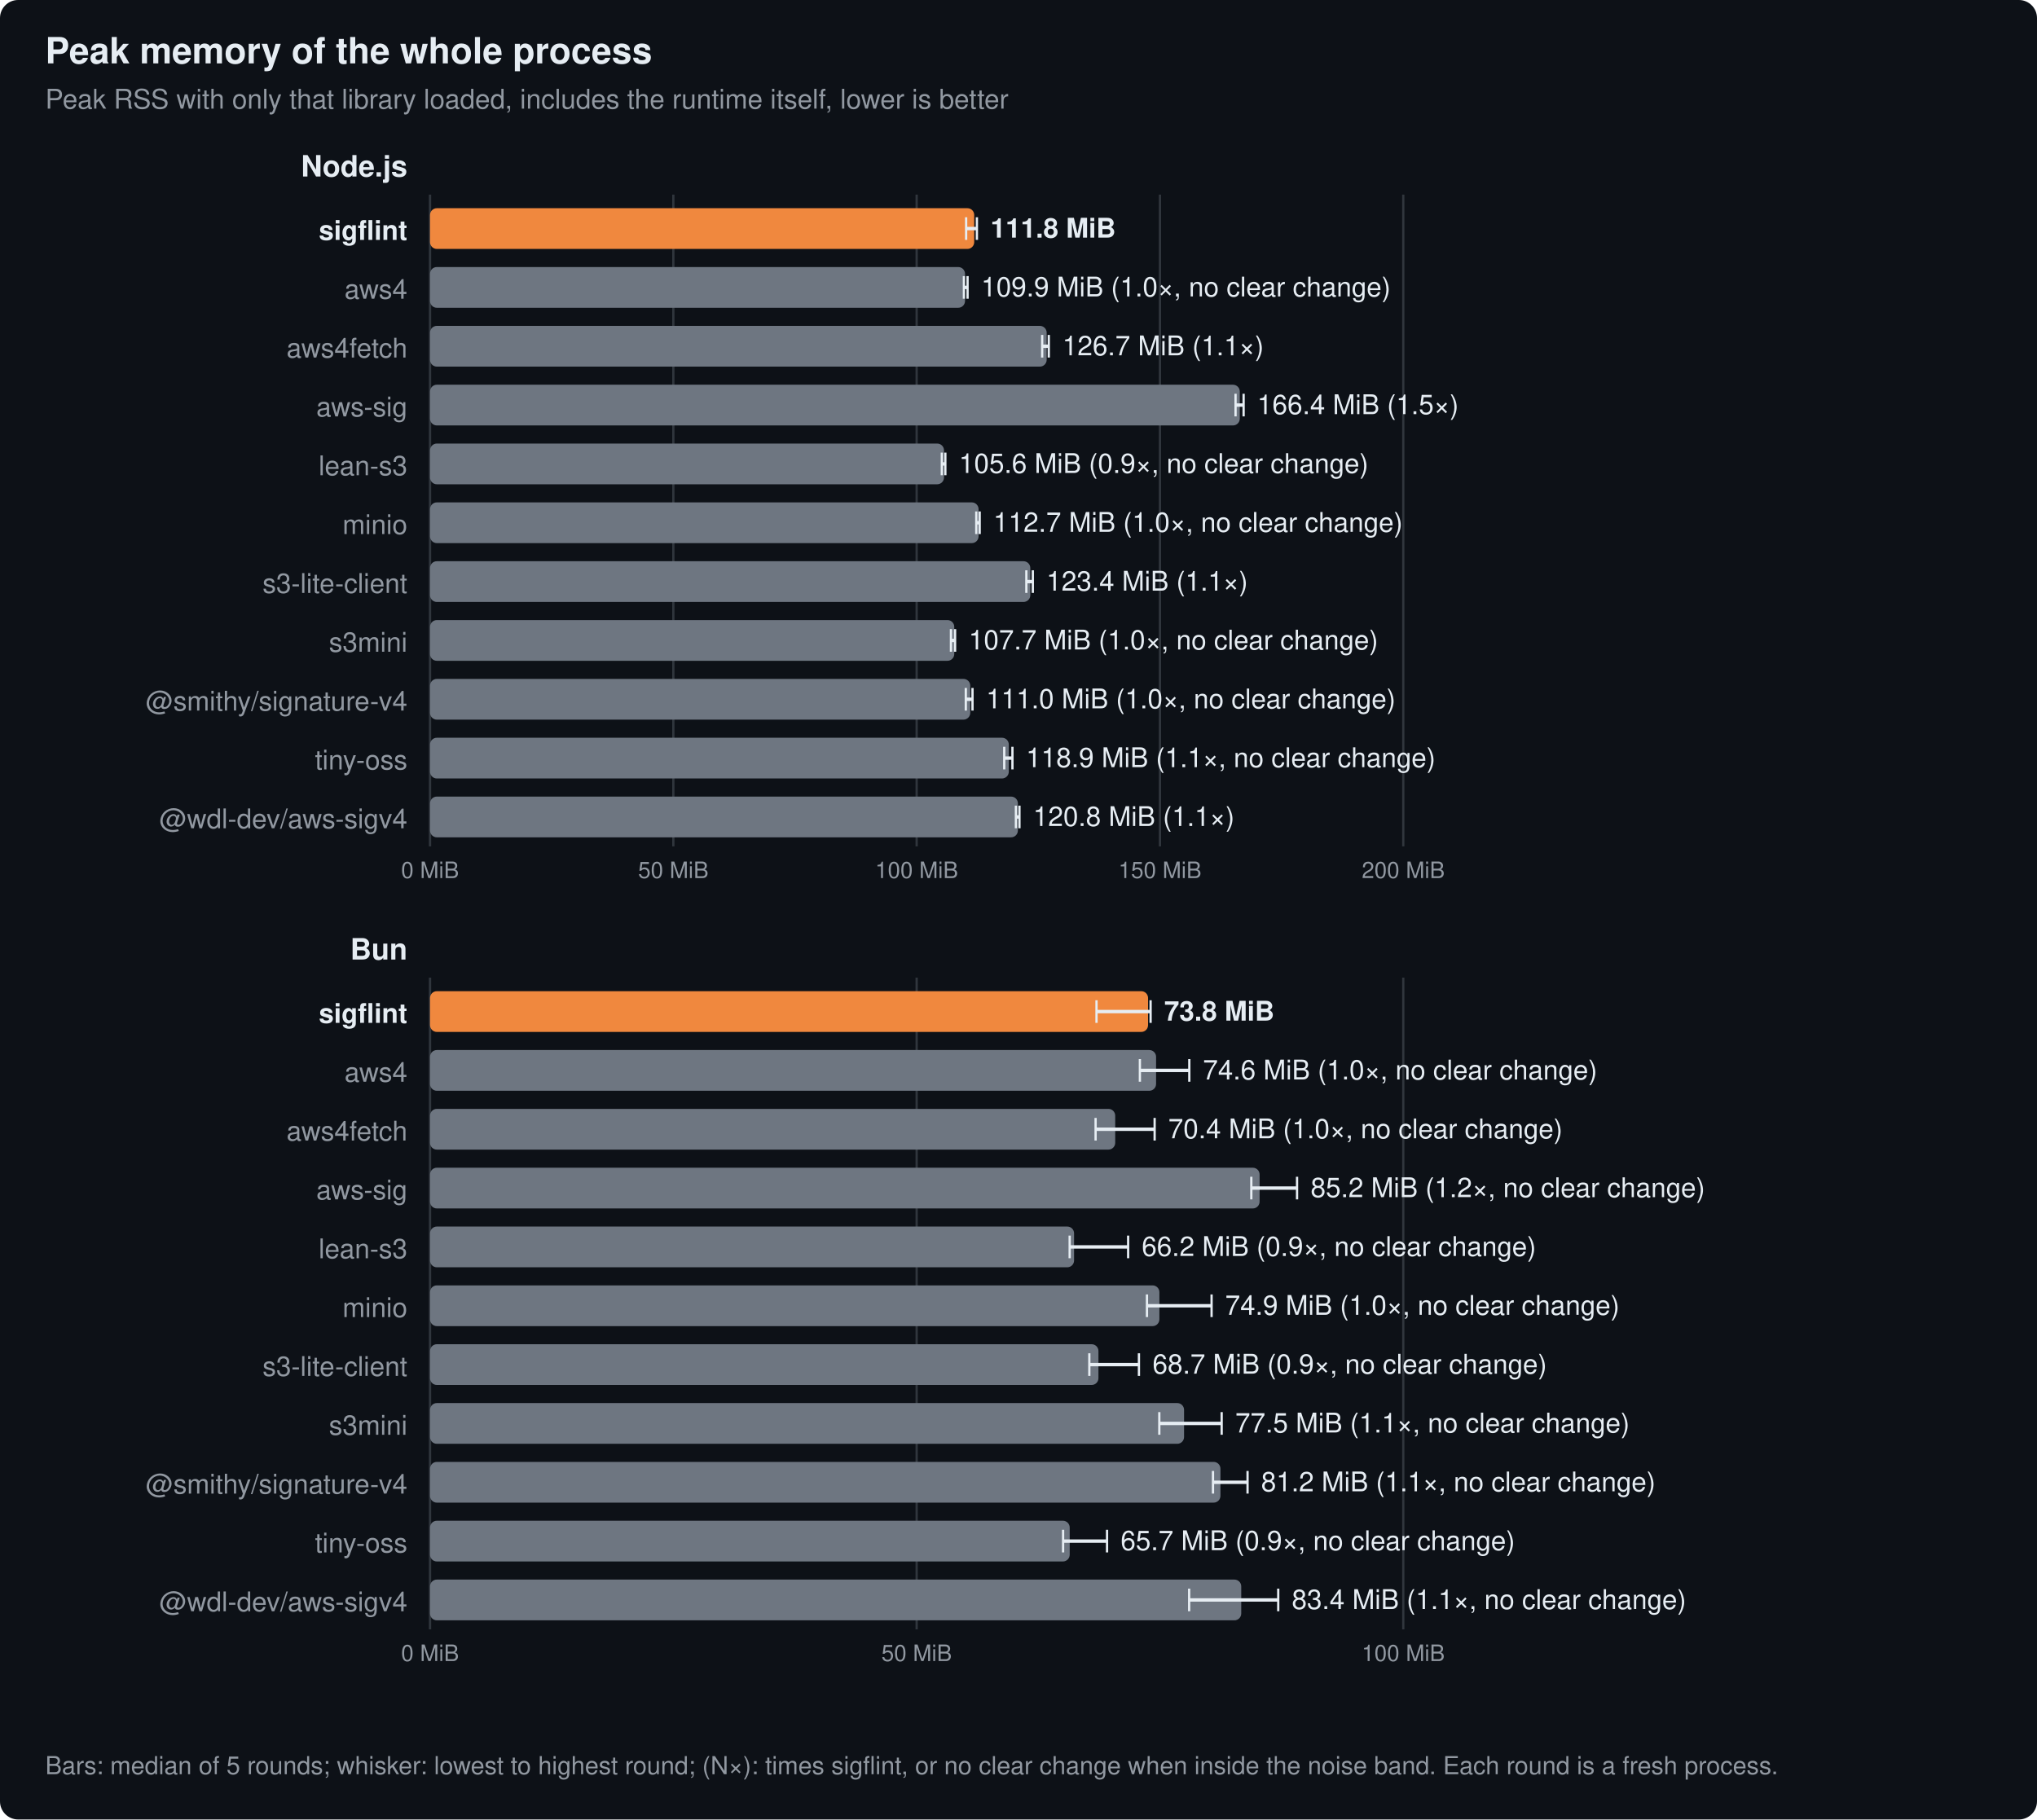
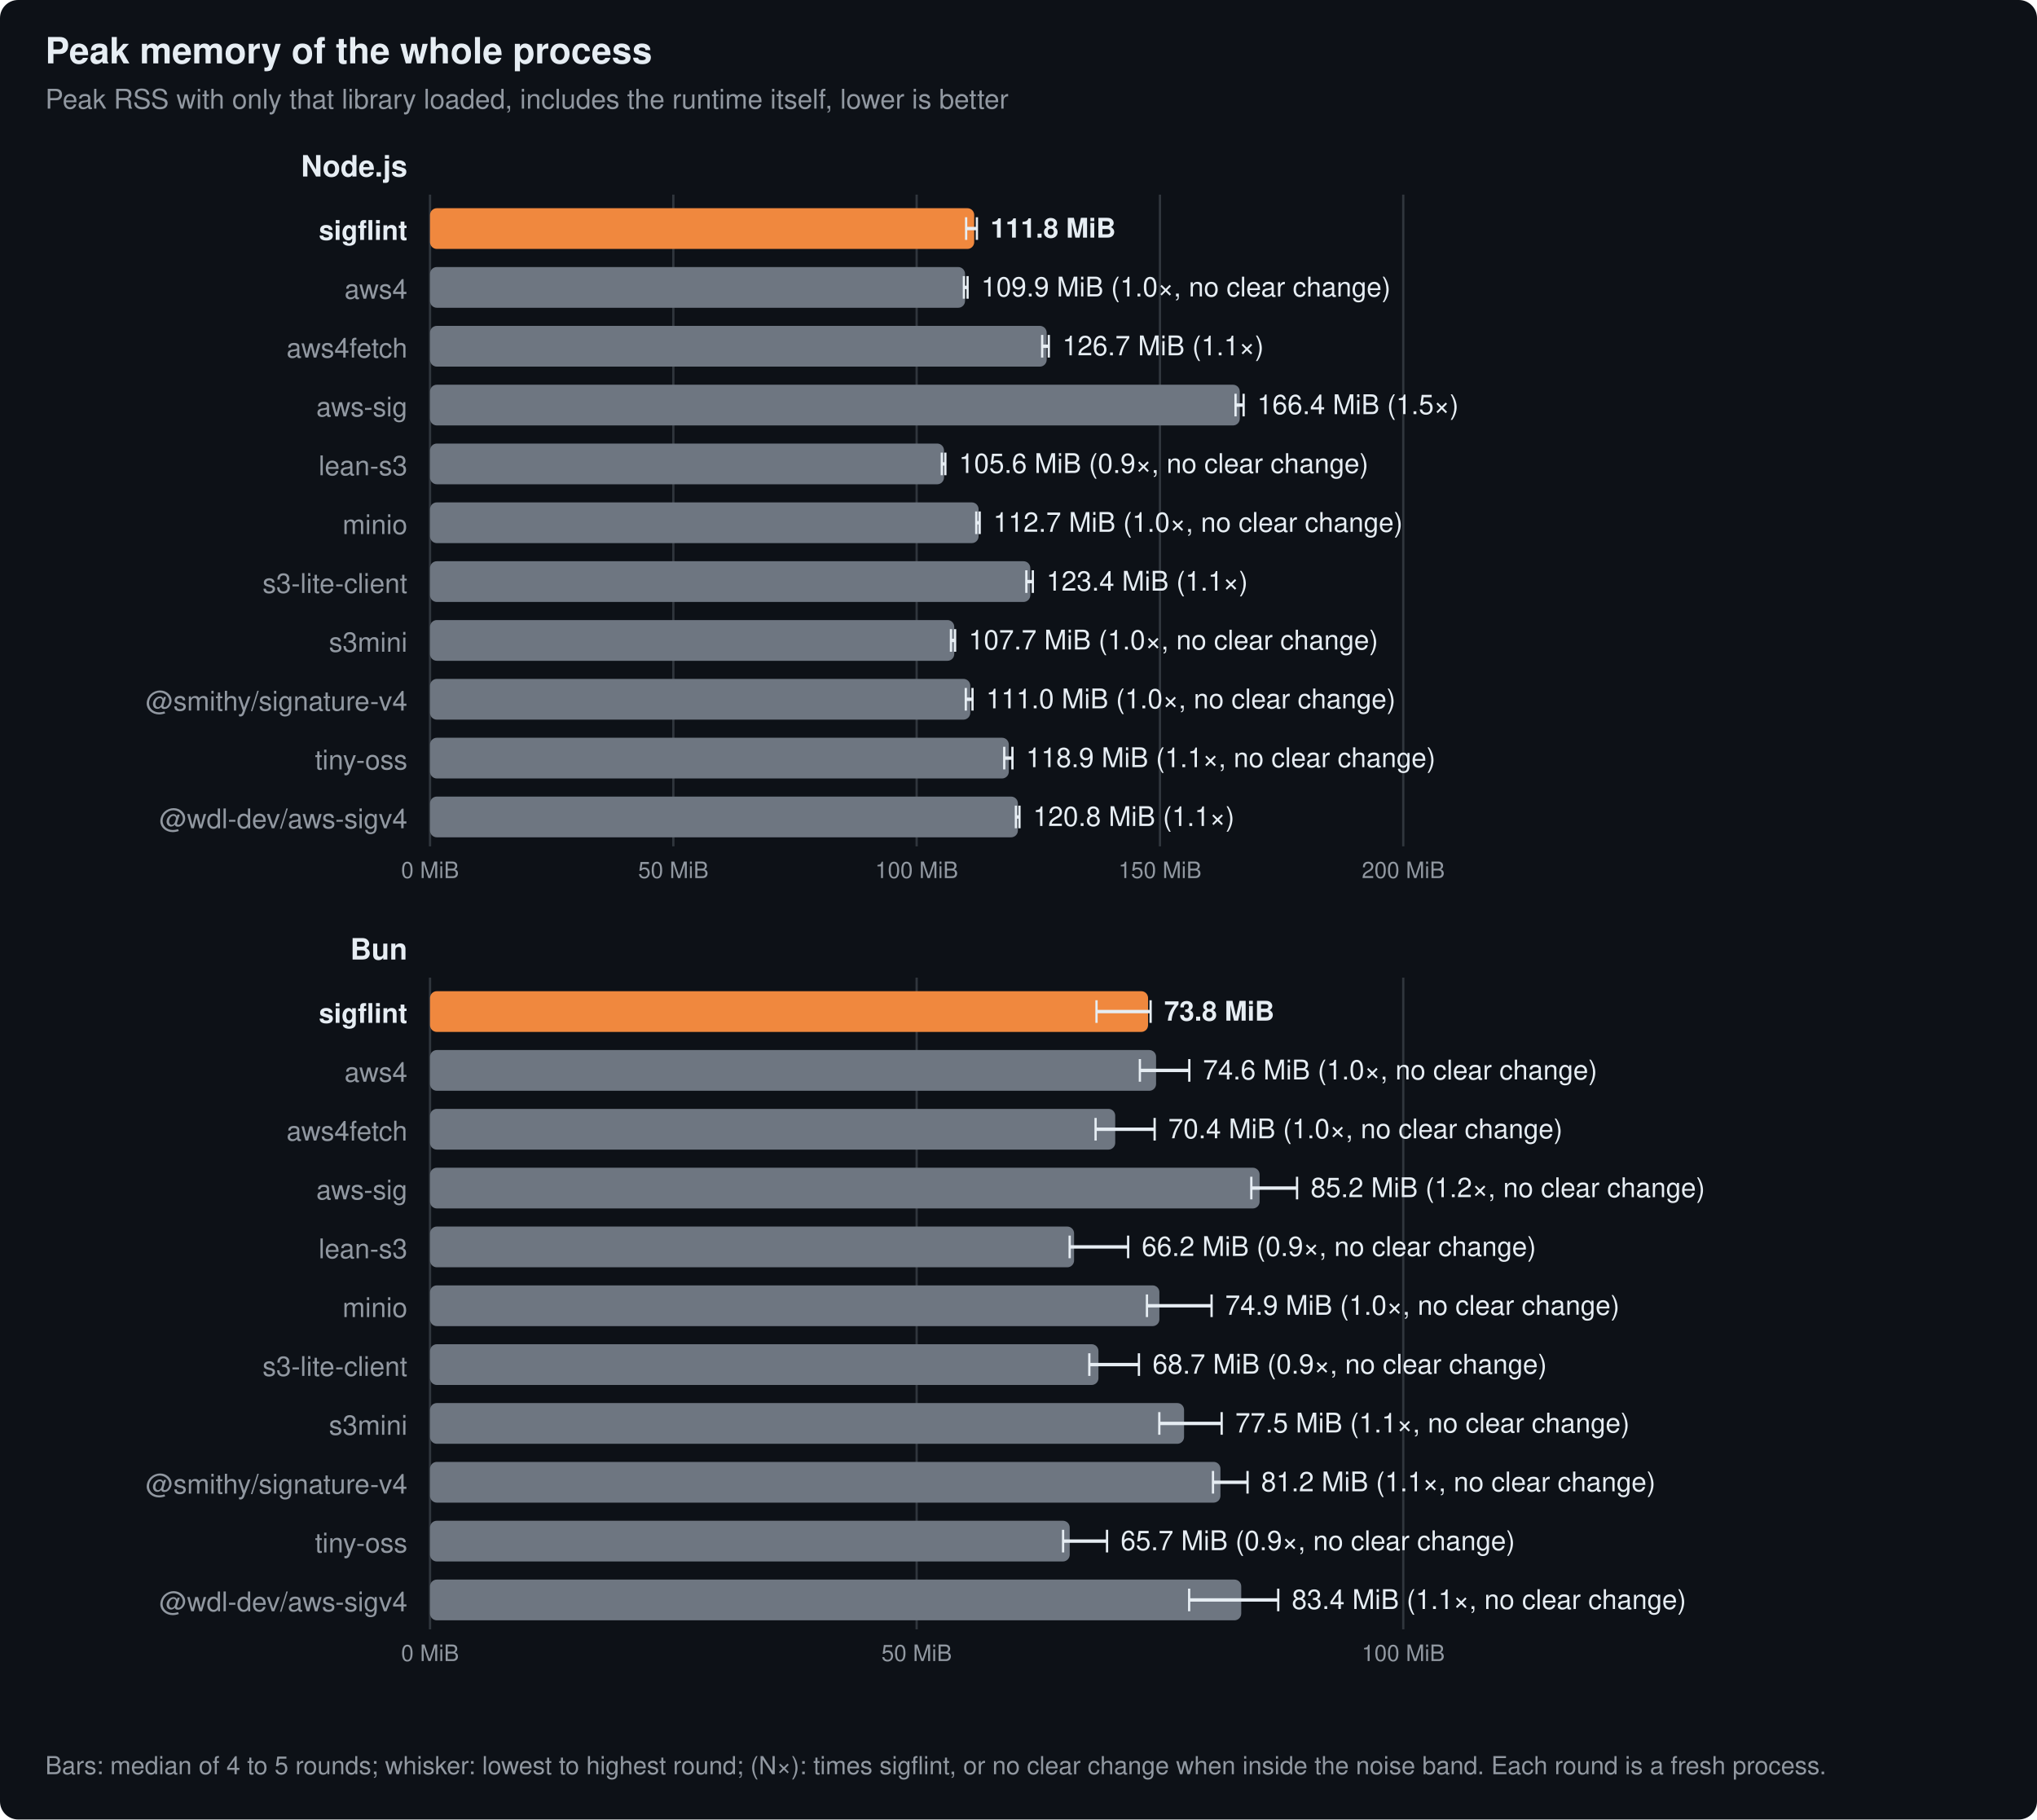
<svg xmlns="http://www.w3.org/2000/svg" width="900" height="804" viewBox="0 0 900 804" role="img" aria-labelledby="t" font-family="-apple-system,BlinkMacSystemFont,'Segoe UI',Helvetica,Arial,sans-serif">
  <rect width="900" height="804" rx="8" fill="#0d1117" />
  <text x="20" y="28" font-size="16" fill="#e6edf3" text-anchor="start" font-weight="600">Peak memory of the whole process</text>
  <text x="20" y="48" font-size="12" fill="#9198a1" text-anchor="start" font-weight="400">Peak RSS with only that library loaded, includes the runtime itself, lower is better</text>
  <text x="180" y="78" font-size="13" fill="#e6edf3" text-anchor="end" font-weight="700">Node.js</text>
  <line x1="190" y1="86" x2="190" y2="374" stroke="#30363d" />
  <text x="190" y="388" font-size="10" fill="#9198a1" text-anchor="middle" font-weight="400">0 MiB</text>
  <line x1="297.5" y1="86" x2="297.5" y2="374" stroke="#30363d" />
  <text x="297.5" y="388" font-size="10" fill="#9198a1" text-anchor="middle" font-weight="400">50 MiB</text>
  <line x1="405" y1="86" x2="405" y2="374" stroke="#30363d" />
  <text x="405" y="388" font-size="10" fill="#9198a1" text-anchor="middle" font-weight="400">100 MiB</text>
  <line x1="512.5" y1="86" x2="512.5" y2="374" stroke="#30363d" />
  <text x="512.5" y="388" font-size="10" fill="#9198a1" text-anchor="middle" font-weight="400">150 MiB</text>
  <line x1="620" y1="86" x2="620" y2="374" stroke="#30363d" />
  <text x="620" y="388" font-size="10" fill="#9198a1" text-anchor="middle" font-weight="400">200 MiB</text>
  <text x="180" y="106" font-size="12" fill="#e6edf3" text-anchor="end" font-weight="700">sigflint</text>
  <rect x="190" y="92" width="240.43" height="18" rx="3" fill="#f0883e" />
  <line x1="426.861" y1="101" x2="431.623" y2="101" stroke="#e6edf3" stroke-width="1.5" />
  <line x1="426.861" y1="96" x2="426.861" y2="106" stroke="#e6edf3" />
  <line x1="431.623" y1="96" x2="431.623" y2="106" stroke="#e6edf3" />
  <text x="437.623" y="105" font-size="12" fill="#e6edf3" text-anchor="start" font-weight="700">111.8 MiB</text>
  <text x="180" y="132" font-size="12" fill="#9198a1" text-anchor="end" font-weight="400">aws4</text>
  <rect x="190" y="118" width="236.374" height="18" rx="3" fill="#6e7681" />
  <line x1="425.879" y1="127" x2="427.499" y2="127" stroke="#e6edf3" stroke-width="1.5" />
  <line x1="425.879" y1="122" x2="425.879" y2="132" stroke="#e6edf3" />
  <line x1="427.499" y1="122" x2="427.499" y2="132" stroke="#e6edf3" />
  <text x="433.499" y="131" font-size="12" fill="#e6edf3" text-anchor="start" font-weight="400">109.9 MiB  (1.0×, no clear change)</text>
  <text x="180" y="158" font-size="12" fill="#9198a1" text-anchor="end" font-weight="400">aws4fetch</text>
  <rect x="190" y="144" width="272.445" height="18" rx="3" fill="#6e7681" />
  <line x1="460.463" y1="153" x2="463.386" y2="153" stroke="#e6edf3" stroke-width="1.5" />
  <line x1="460.463" y1="148" x2="460.463" y2="158" stroke="#e6edf3" />
  <line x1="463.386" y1="148" x2="463.386" y2="158" stroke="#e6edf3" />
  <text x="469.386" y="157" font-size="12" fill="#e6edf3" text-anchor="start" font-weight="400">126.7 MiB  (1.1×)</text>
  <text x="180" y="184" font-size="12" fill="#9198a1" text-anchor="end" font-weight="400">aws-sig</text>
  <rect x="190" y="170" width="357.765" height="18" rx="3" fill="#6e7681" />
  <line x1="545.901" y1="179" x2="549.462" y2="179" stroke="#e6edf3" stroke-width="1.5" />
  <line x1="545.901" y1="174" x2="545.901" y2="184" stroke="#e6edf3" />
  <line x1="549.462" y1="174" x2="549.462" y2="184" stroke="#e6edf3" />
  <text x="555.462" y="183" font-size="12" fill="#e6edf3" text-anchor="start" font-weight="400">166.4 MiB  (1.5×)</text>
  <text x="180" y="210" font-size="12" fill="#9198a1" text-anchor="end" font-weight="400">lean-s3</text>
  <rect x="190" y="196" width="227.085" height="18" rx="3" fill="#6e7681" />
  <line x1="416.12" y1="205" x2="417.682" y2="205" stroke="#e6edf3" stroke-width="1.5" />
  <line x1="416.12" y1="200" x2="416.12" y2="210" stroke="#e6edf3" />
  <line x1="417.682" y1="200" x2="417.682" y2="210" stroke="#e6edf3" />
  <text x="423.682" y="209" font-size="12" fill="#e6edf3" text-anchor="start" font-weight="400">105.6 MiB  (0.9×, no clear change)</text>
  <text x="180" y="236" font-size="12" fill="#9198a1" text-anchor="end" font-weight="400">minio</text>
  <rect x="190" y="222" width="242.362" height="18" rx="3" fill="#6e7681" />
  <line x1="431.346" y1="231" x2="432.849" y2="231" stroke="#e6edf3" stroke-width="1.5" />
  <line x1="431.346" y1="226" x2="431.346" y2="236" stroke="#e6edf3" />
  <line x1="432.849" y1="226" x2="432.849" y2="236" stroke="#e6edf3" />
  <text x="438.849" y="235" font-size="12" fill="#e6edf3" text-anchor="start" font-weight="400">112.7 MiB  (1.0×, no clear change)</text>
  <text x="180" y="262" font-size="12" fill="#9198a1" text-anchor="end" font-weight="400">s3-lite-client</text>
  <rect x="190" y="248" width="265.218" height="18" rx="3" fill="#6e7681" />
  <line x1="453.467" y1="257" x2="456.331" y2="257" stroke="#e6edf3" stroke-width="1.5" />
  <line x1="453.467" y1="252" x2="453.467" y2="262" stroke="#e6edf3" />
  <line x1="456.331" y1="252" x2="456.331" y2="262" stroke="#e6edf3" />
  <text x="462.331" y="261" font-size="12" fill="#e6edf3" text-anchor="start" font-weight="400">123.4 MiB  (1.1×)</text>
  <text x="180" y="288" font-size="12" fill="#9198a1" text-anchor="end" font-weight="400">s3mini</text>
  <rect x="190" y="274" width="231.621" height="18" rx="3" fill="#6e7681" />
  <line x1="420.159" y1="283" x2="421.982" y2="283" stroke="#e6edf3" stroke-width="1.5" />
  <line x1="420.159" y1="278" x2="420.159" y2="288" stroke="#e6edf3" />
  <line x1="421.982" y1="278" x2="421.982" y2="288" stroke="#e6edf3" />
  <text x="427.982" y="287" font-size="12" fill="#e6edf3" text-anchor="start" font-weight="400">107.7 MiB  (1.0×, no clear change)</text>
  <text x="180" y="314" font-size="12" fill="#9198a1" text-anchor="end" font-weight="400">@smithy/signature-v4</text>
  <rect x="190" y="300" width="238.684" height="18" rx="3" fill="#6e7681" />
  <line x1="426.718" y1="309" x2="429.675" y2="309" stroke="#e6edf3" stroke-width="1.5" />
  <line x1="426.718" y1="304" x2="426.718" y2="314" stroke="#e6edf3" />
  <line x1="429.675" y1="304" x2="429.675" y2="314" stroke="#e6edf3" />
  <text x="435.675" y="313" font-size="12" fill="#e6edf3" text-anchor="start" font-weight="400">111.0 MiB  (1.0×, no clear change)</text>
  <text x="180" y="340" font-size="12" fill="#9198a1" text-anchor="end" font-weight="400">tiny-oss</text>
  <rect x="190" y="326" width="255.716" height="18" rx="3" fill="#6e7681" />
  <line x1="443.7" y1="335" x2="447.32" y2="335" stroke="#e6edf3" stroke-width="1.5" />
  <line x1="443.7" y1="330" x2="443.7" y2="340" stroke="#e6edf3" />
  <line x1="447.32" y1="330" x2="447.32" y2="340" stroke="#e6edf3" />
  <text x="453.32" y="339" font-size="12" fill="#e6edf3" text-anchor="start" font-weight="400">118.9 MiB  (1.1×, no clear change)</text>
  <text x="180" y="366" font-size="12" fill="#9198a1" text-anchor="end" font-weight="400">@wdl-dev/aws-sigv4</text>
  <rect x="190" y="352" width="259.73" height="18" rx="3" fill="#6e7681" />
  <line x1="448.857" y1="361" x2="450.419" y2="361" stroke="#e6edf3" stroke-width="1.5" />
  <line x1="448.857" y1="356" x2="448.857" y2="366" stroke="#e6edf3" />
  <line x1="450.419" y1="356" x2="450.419" y2="366" stroke="#e6edf3" />
  <text x="456.419" y="365" font-size="12" fill="#e6edf3" text-anchor="start" font-weight="400">120.8 MiB  (1.1×)</text>
  <text x="180" y="424" font-size="13" fill="#e6edf3" text-anchor="end" font-weight="700">Bun</text>
  <line x1="190" y1="432" x2="190" y2="720" stroke="#30363d" />
  <text x="190" y="734" font-size="10" fill="#9198a1" text-anchor="middle" font-weight="400">0 MiB</text>
  <line x1="405" y1="432" x2="405" y2="720" stroke="#30363d" />
  <text x="405" y="734" font-size="10" fill="#9198a1" text-anchor="middle" font-weight="400">50 MiB</text>
  <line x1="620" y1="432" x2="620" y2="720" stroke="#30363d" />
  <text x="620" y="734" font-size="10" fill="#9198a1" text-anchor="middle" font-weight="400">100 MiB</text>
  <text x="180" y="452" font-size="12" fill="#e6edf3" text-anchor="end" font-weight="700">sigflint</text>
  <rect x="190" y="438" width="317.243" height="18" rx="3" fill="#f0883e" />
  <line x1="484.466" y1="447" x2="508.368" y2="447" stroke="#e6edf3" stroke-width="1.5" />
  <line x1="484.466" y1="442" x2="484.466" y2="452" stroke="#e6edf3" />
  <line x1="508.368" y1="442" x2="508.368" y2="452" stroke="#e6edf3" />
  <text x="514.368" y="451" font-size="12" fill="#e6edf3" text-anchor="start" font-weight="700">73.8 MiB</text>
  <text x="180" y="478" font-size="12" fill="#9198a1" text-anchor="end" font-weight="400">aws4</text>
  <rect x="190" y="464" width="320.787" height="18" rx="3" fill="#6e7681" />
  <line x1="503.631" y1="473" x2="525.467" y2="473" stroke="#e6edf3" stroke-width="1.5" />
  <line x1="503.631" y1="468" x2="503.631" y2="478" stroke="#e6edf3" />
  <line x1="525.467" y1="468" x2="525.467" y2="478" stroke="#e6edf3" />
  <text x="531.467" y="477" font-size="12" fill="#e6edf3" text-anchor="start" font-weight="400">74.6 MiB  (1.0×, no clear change)</text>
  <text x="180" y="504" font-size="12" fill="#9198a1" text-anchor="end" font-weight="400">aws4fetch</text>
  <rect x="190" y="490" width="302.73" height="18" rx="3" fill="#6e7681" />
  <line x1="484.063" y1="499" x2="510.148" y2="499" stroke="#e6edf3" stroke-width="1.5" />
  <line x1="484.063" y1="494" x2="484.063" y2="504" stroke="#e6edf3" />
  <line x1="510.148" y1="494" x2="510.148" y2="504" stroke="#e6edf3" />
  <text x="516.148" y="503" font-size="12" fill="#e6edf3" text-anchor="start" font-weight="400">70.4 MiB  (1.0×, no clear change)</text>
  <text x="180" y="530" font-size="12" fill="#9198a1" text-anchor="end" font-weight="400">aws-sig</text>
  <rect x="190" y="516" width="366.525" height="18" rx="3" fill="#6e7681" />
  <line x1="552.863" y1="525" x2="573.07" y2="525" stroke="#e6edf3" stroke-width="1.5" />
  <line x1="552.863" y1="520" x2="552.863" y2="530" stroke="#e6edf3" />
  <line x1="573.07" y1="520" x2="573.07" y2="530" stroke="#e6edf3" />
  <text x="579.07" y="529" font-size="12" fill="#e6edf3" text-anchor="start" font-weight="400">85.2 MiB  (1.2×, no clear change)</text>
  <text x="180" y="556" font-size="12" fill="#9198a1" text-anchor="end" font-weight="400">lean-s3</text>
  <rect x="190" y="542" width="284.556" height="18" rx="3" fill="#6e7681" />
  <line x1="472.607" y1="551" x2="498.441" y2="551" stroke="#e6edf3" stroke-width="1.5" />
  <line x1="472.607" y1="546" x2="472.607" y2="556" stroke="#e6edf3" />
  <line x1="498.441" y1="546" x2="498.441" y2="556" stroke="#e6edf3" />
  <text x="504.441" y="555" font-size="12" fill="#e6edf3" text-anchor="start" font-weight="400">66.2 MiB  (0.9×, no clear change)</text>
  <text x="180" y="582" font-size="12" fill="#9198a1" text-anchor="end" font-weight="400">minio</text>
  <rect x="190" y="568" width="322.248" height="18" rx="3" fill="#6e7681" />
  <line x1="506.755" y1="577" x2="535.31" y2="577" stroke="#e6edf3" stroke-width="1.5" />
  <line x1="506.755" y1="572" x2="506.755" y2="582" stroke="#e6edf3" />
  <line x1="535.31" y1="572" x2="535.31" y2="582" stroke="#e6edf3" />
  <text x="541.31" y="581" font-size="12" fill="#e6edf3" text-anchor="start" font-weight="400">74.9 MiB  (1.0×, no clear change)</text>
  <text x="180" y="608" font-size="12" fill="#9198a1" text-anchor="end" font-weight="400">s3-lite-client</text>
  <rect x="190" y="594" width="295.323" height="18" rx="3" fill="#6e7681" />
  <line x1="481.291" y1="603" x2="503.211" y2="603" stroke="#e6edf3" stroke-width="1.5" />
  <line x1="481.291" y1="598" x2="481.291" y2="608" stroke="#e6edf3" />
  <line x1="503.211" y1="598" x2="503.211" y2="608" stroke="#e6edf3" />
  <text x="509.211" y="607" font-size="12" fill="#e6edf3" text-anchor="start" font-weight="400">68.7 MiB  (0.9×, no clear change)</text>
  <text x="180" y="634" font-size="12" fill="#9198a1" text-anchor="end" font-weight="400">s3mini</text>
  <rect x="190" y="620" width="333.149" height="18" rx="3" fill="#6e7681" />
  <line x1="512.214" y1="629" x2="539.761" y2="629" stroke="#e6edf3" stroke-width="1.5" />
  <line x1="512.214" y1="624" x2="512.214" y2="634" stroke="#e6edf3" />
  <line x1="539.761" y1="624" x2="539.761" y2="634" stroke="#e6edf3" />
  <text x="545.761" y="633" font-size="12" fill="#e6edf3" text-anchor="start" font-weight="400">77.5 MiB  (1.1×, no clear change)</text>
  <text x="180" y="660" font-size="12" fill="#9198a1" text-anchor="end" font-weight="400">@smithy/signature-v4</text>
  <rect x="190" y="646" width="349.224" height="18" rx="3" fill="#6e7681" />
  <line x1="535.932" y1="655" x2="551.2" y2="655" stroke="#e6edf3" stroke-width="1.5" />
  <line x1="535.932" y1="650" x2="535.932" y2="660" stroke="#e6edf3" />
  <line x1="551.2" y1="650" x2="551.2" y2="660" stroke="#e6edf3" />
  <text x="557.2" y="659" font-size="12" fill="#e6edf3" text-anchor="start" font-weight="400">81.2 MiB  (1.1×, no clear change)</text>
  <text x="180" y="686" font-size="12" fill="#9198a1" text-anchor="end" font-weight="400">tiny-oss</text>
  <rect x="190" y="672" width="282.624" height="18" rx="3" fill="#6e7681" />
  <line x1="469.702" y1="681" x2="489.119" y2="681" stroke="#e6edf3" stroke-width="1.5" />
  <line x1="469.702" y1="676" x2="469.702" y2="686" stroke="#e6edf3" />
  <line x1="489.119" y1="676" x2="489.119" y2="686" stroke="#e6edf3" />
  <text x="495.119" y="685" font-size="12" fill="#e6edf3" text-anchor="start" font-weight="400">65.7 MiB  (0.9×, no clear change)</text>
  <text x="180" y="712" font-size="12" fill="#9198a1" text-anchor="end" font-weight="400">@wdl-dev/aws-sigv4</text>
  <rect x="190" y="698" width="358.412" height="18" rx="3" fill="#6e7681" />
  <line x1="525.4" y1="707" x2="564.755" y2="707" stroke="#e6edf3" stroke-width="1.5" />
  <line x1="525.4" y1="702" x2="525.4" y2="712" stroke="#e6edf3" />
  <line x1="564.755" y1="702" x2="564.755" y2="712" stroke="#e6edf3" />
  <text x="570.755" y="711" font-size="12" fill="#e6edf3" text-anchor="start" font-weight="400">83.4 MiB  (1.1×, no clear change)</text>
-   <text x="20" y="784" font-size="11" fill="#9198a1" text-anchor="start" font-weight="400">Bars: median of 5 rounds; whisker: lowest to highest round; (N×): times sigflint, or no clear change when inside the noise band. Each round is a fresh process.</text>
+   <text x="20" y="784" font-size="11" fill="#9198a1" text-anchor="start" font-weight="400">Bars: median of 4 to 5 rounds; whisker: lowest to highest round; (N×): times sigflint, or no clear change when inside the noise band. Each round is a fresh process.</text>
</svg>
